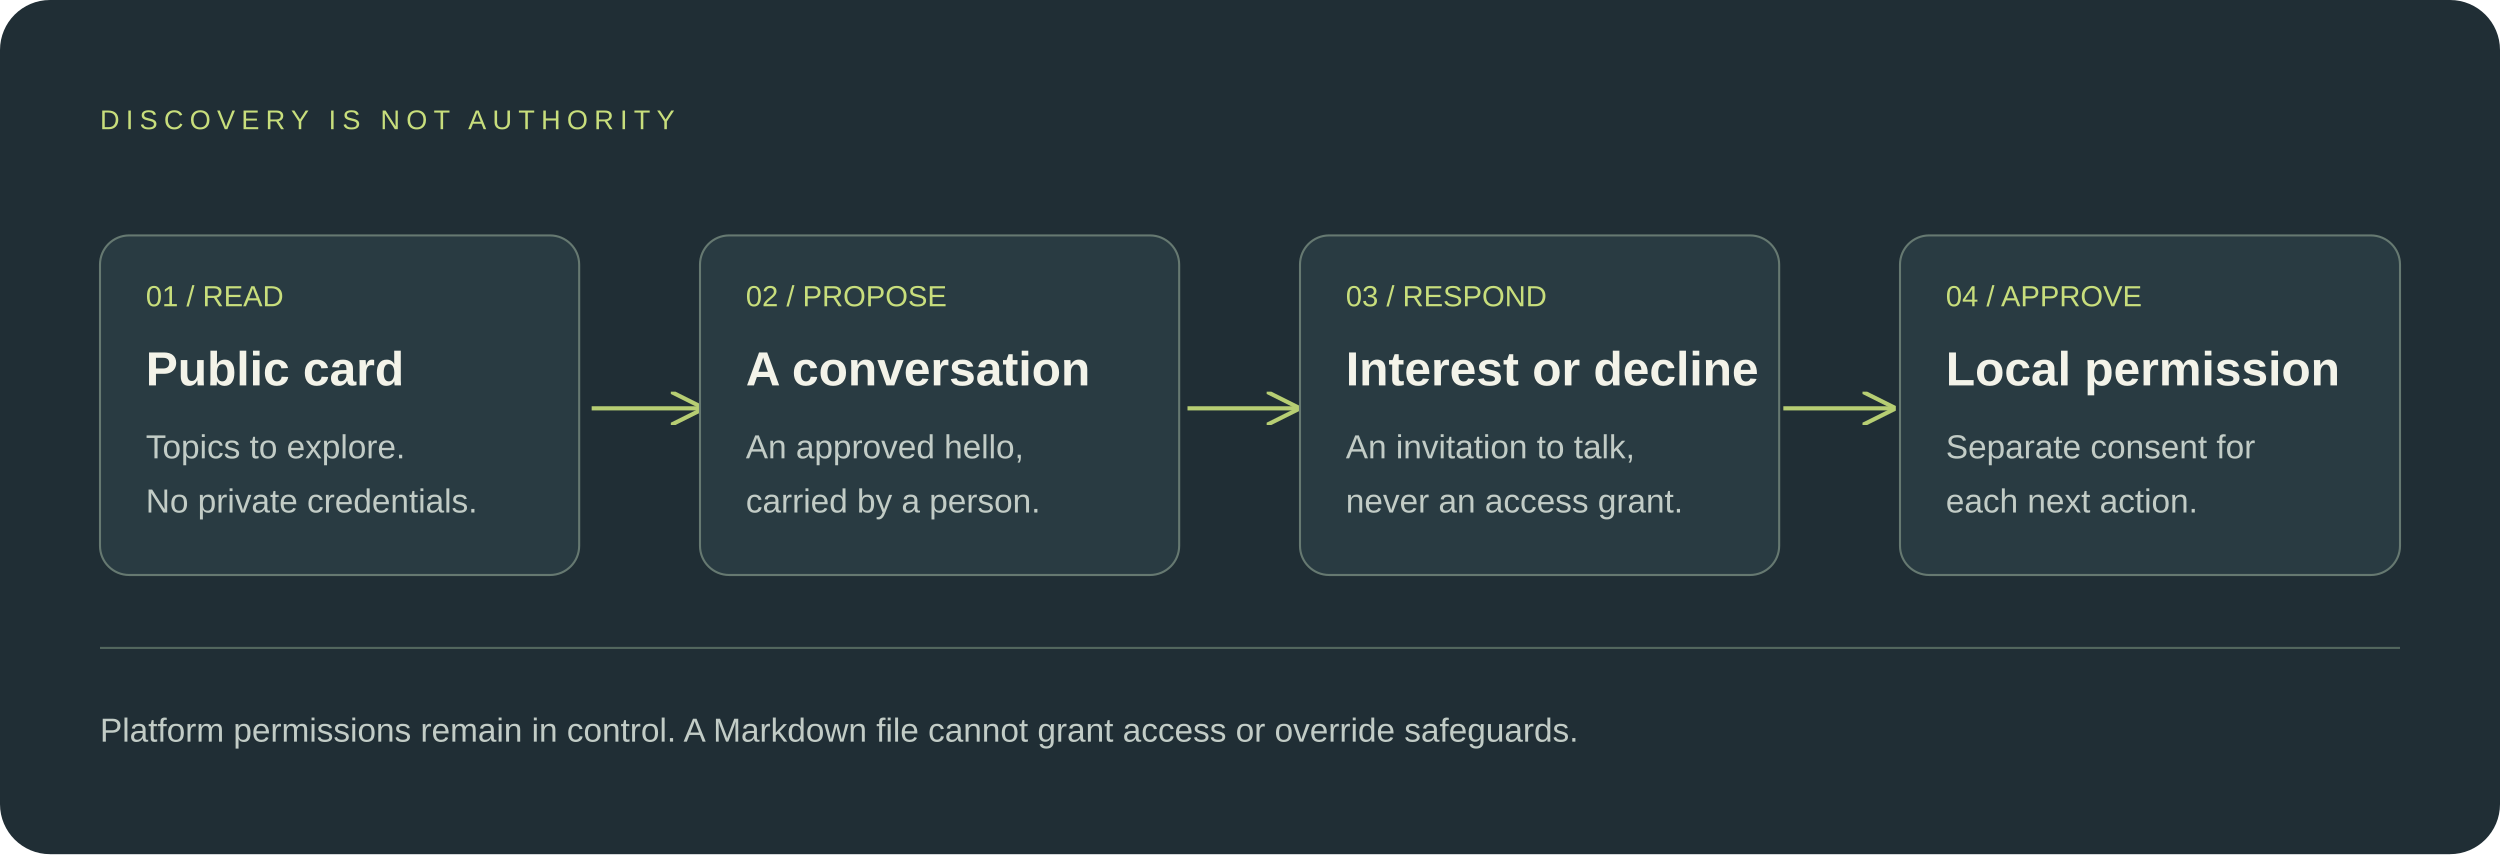
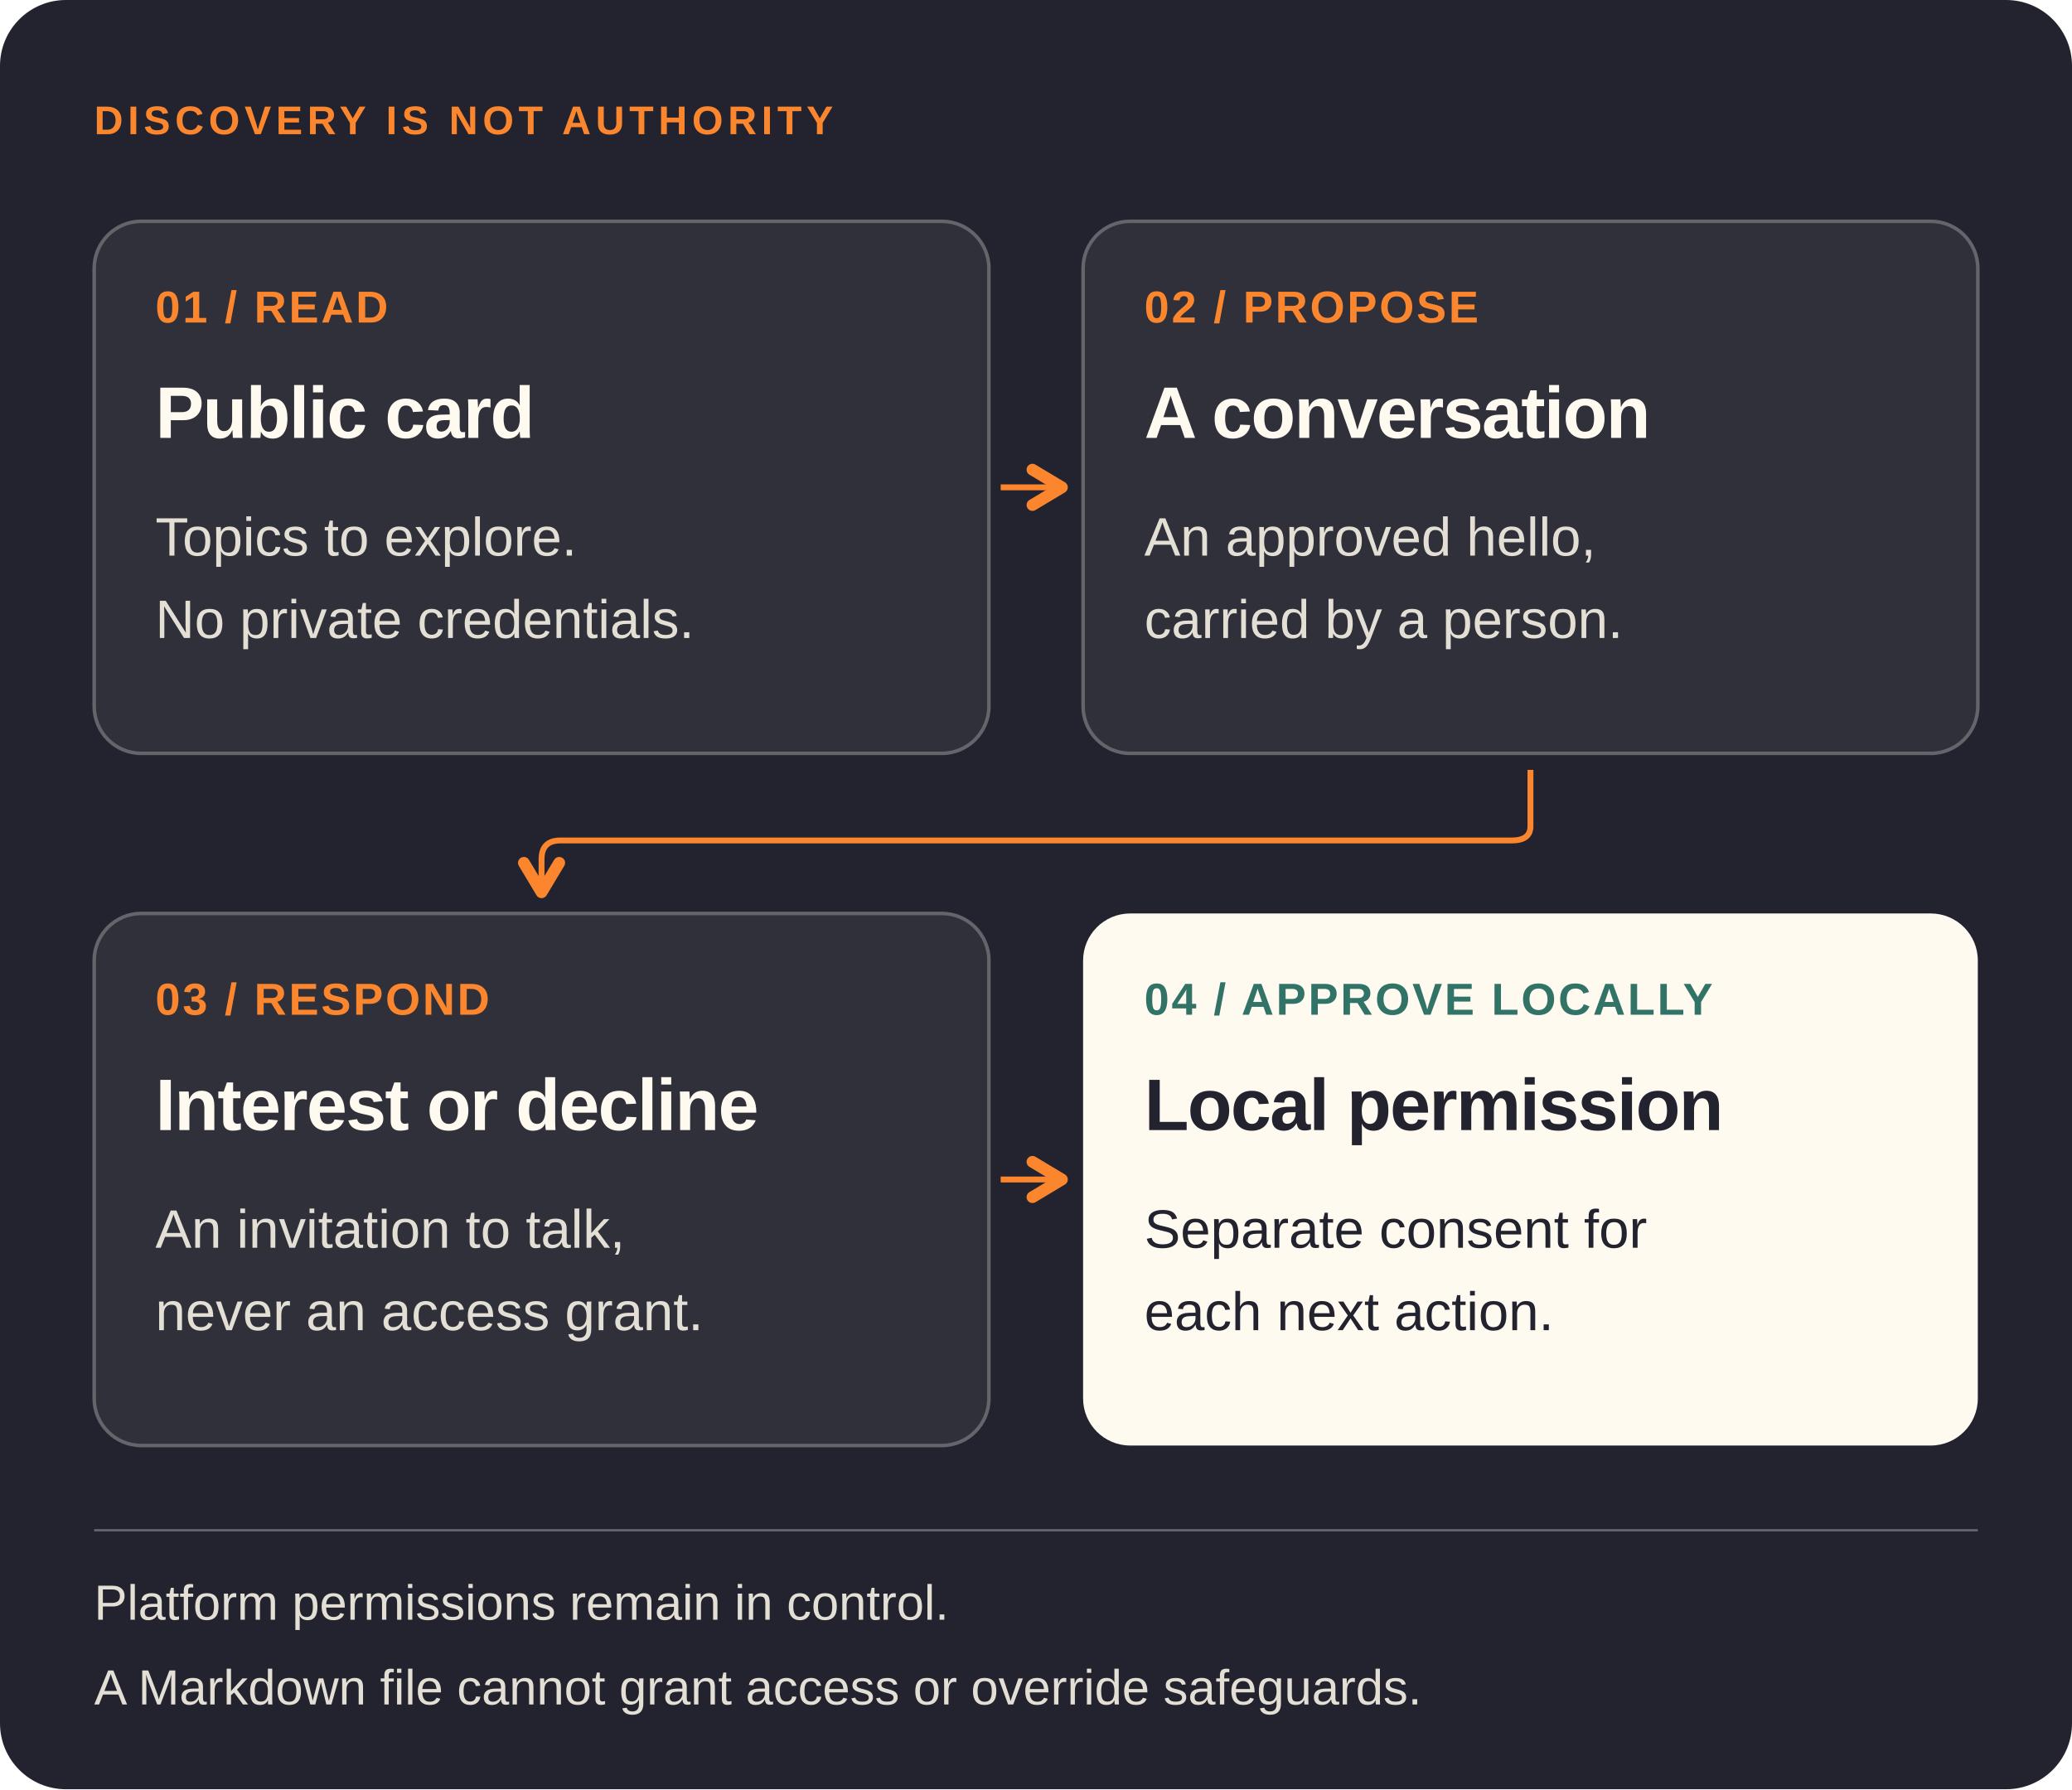
- <svg xmlns="http://www.w3.org/2000/svg" width="1200" height="410" viewBox="0 0 1200 410" role="img" aria-labelledby="title desc">
+ <svg xmlns="http://www.w3.org/2000/svg" width="880" height="760" viewBox="0 0 880 760" role="img" aria-labelledby="title desc">
  <defs>
-     <marker id="arrow" markerWidth="8" markerHeight="8" refX="7" refY="4" orient="auto">
-       <path d="M0 0L8 4L0 8" fill="none" stroke="#b7ce73" />
+     <marker id="arrow" markerWidth="8" markerHeight="8" refX="6" refY="4" orient="auto">
+       <path d="M1 1L6 4L1 7" fill="none" stroke="#fb862d" stroke-width="2" stroke-linecap="round" stroke-linejoin="round" />
    </marker>
  </defs>
-   <rect width="1200" height="410" rx="24" fill="#202e35" />
-   <g font-family="Arial, sans-serif">
-     <text x="48" y="62" fill="#c8de7c" font-size="13" letter-spacing="3">DISCOVERY IS NOT AUTHORITY</text>
-     <g fill="none" stroke="#b7ce73" stroke-width="2" marker-end="url(#arrow)">
-       <path d="M284 196h52" />
-       <path d="M570 196h52" />
-       <path d="M856 196h52" />
+   <rect width="880" height="760" rx="28" fill="#23232f" />
+   <g font-family="Arial, Helvetica, sans-serif">
+     <text x="40" y="57" fill="#fb862d" font-size="17" font-weight="700" letter-spacing="2">DISCOVERY IS NOT AUTHORITY</text>
+     <g fill="#2f303a" stroke="#62666a" stroke-width="1.5">
+       <rect x="40" y="94" width="380" height="226" rx="20" />
+       <rect x="460" y="94" width="380" height="226" rx="20" />
+       <rect x="40" y="388" width="380" height="226" rx="20" />
    </g>
-     <g fill="#293b42" stroke="#667971">
-       <rect x="48" y="113" width="230" height="163" rx="14" />
-       <rect x="336" y="113" width="230" height="163" rx="14" />
-       <rect x="624" y="113" width="230" height="163" rx="14" />
-       <rect x="912" y="113" width="240" height="163" rx="14" />
+     <rect x="460" y="388" width="380" height="226" rx="20" fill="#fffaf0" />
+     <g fill="none" stroke="#fb862d" stroke-width="2.5" marker-end="url(#arrow)">
+       <path d="M425 207H451" />
+       <path d="M650 327V351Q650 357 642 357H238Q230 357 230 365V379" />
+       <path d="M425 501H451" />
    </g>
-     <g fill="#c8de7c" font-size="14">
-       <text x="70" y="147">01 / READ</text>
-       <text x="358" y="147">02 / PROPOSE</text>
-       <text x="646" y="147">03 / RESPOND</text>
-       <text x="934" y="147">04 / APPROVE</text>
+     <g fill="#fb862d" font-size="19" font-weight="700" letter-spacing="1">
+       <text x="66" y="137">01 / READ</text>
+       <text x="486" y="137">02 / PROPOSE</text>
+       <text x="66" y="431">03 / RESPOND</text>
    </g>
-     <g fill="#f3f3e9" font-size="23" font-weight="700">
-       <text x="70" y="185">Public card</text>
-       <text x="358" y="185">A conversation</text>
-       <text x="646" y="185">Interest or decline</text>
-       <text x="934" y="185">Local permission</text>
+     <text x="486" y="431" fill="#317366" font-size="19" font-weight="700" letter-spacing="1">04 / APPROVE LOCALLY</text>
+     <g fill="#fffaf0" font-size="31" font-weight="700" letter-spacing="-.6">
+       <text x="66" y="186">Public card</text>
+       <text x="486" y="186">A conversation</text>
+       <text x="66" y="480">Interest or decline</text>
    </g>
-     <g fill="#c2ccc6" font-size="16">
-       <text x="70" y="220">Topics to explore.</text>
-       <text x="70" y="246">No private credentials.</text>
-       <text x="358" y="220">An approved hello,</text>
-       <text x="358" y="246">carried by a person.</text>
-       <text x="646" y="220">An invitation to talk,</text>
-       <text x="646" y="246">never an access grant.</text>
-       <text x="934" y="220">Separate consent for</text>
-       <text x="934" y="246">each next action.</text>
+     <text x="486" y="480" fill="#23232f" font-size="31" font-weight="700" letter-spacing="-.6">Local permission</text>
+     <g fill="#e4dfd4" font-size="23">
+       <text x="66" y="236">Topics to explore.</text>
+       <text x="66" y="271">No private credentials.</text>
+       <text x="486" y="236">An approved hello,</text>
+       <text x="486" y="271">carried by a person.</text>
+       <text x="66" y="530">An invitation to talk,</text>
+       <text x="66" y="565">never an access grant.</text>
    </g>
-     <path d="M48 311h1104" stroke="#53675e" />
-     <text x="48" y="356" fill="#c2ccc6" font-size="16">Platform permissions remain in control. A Markdown file cannot grant access or override safeguards.</text>
+     <g fill="#23232f" font-size="23">
+       <text x="486" y="530">Separate consent for</text>
+       <text x="486" y="565">each next action.</text>
+     </g>
+     <path d="M40 650H840" stroke="#62666a" />
+     <g fill="#e4dfd4" font-size="21">
+       <text x="40" y="688">Platform permissions remain in control.</text>
+       <text x="40" y="724">A Markdown file cannot grant access or override safeguards.</text>
+     </g>
  </g>
</svg>
